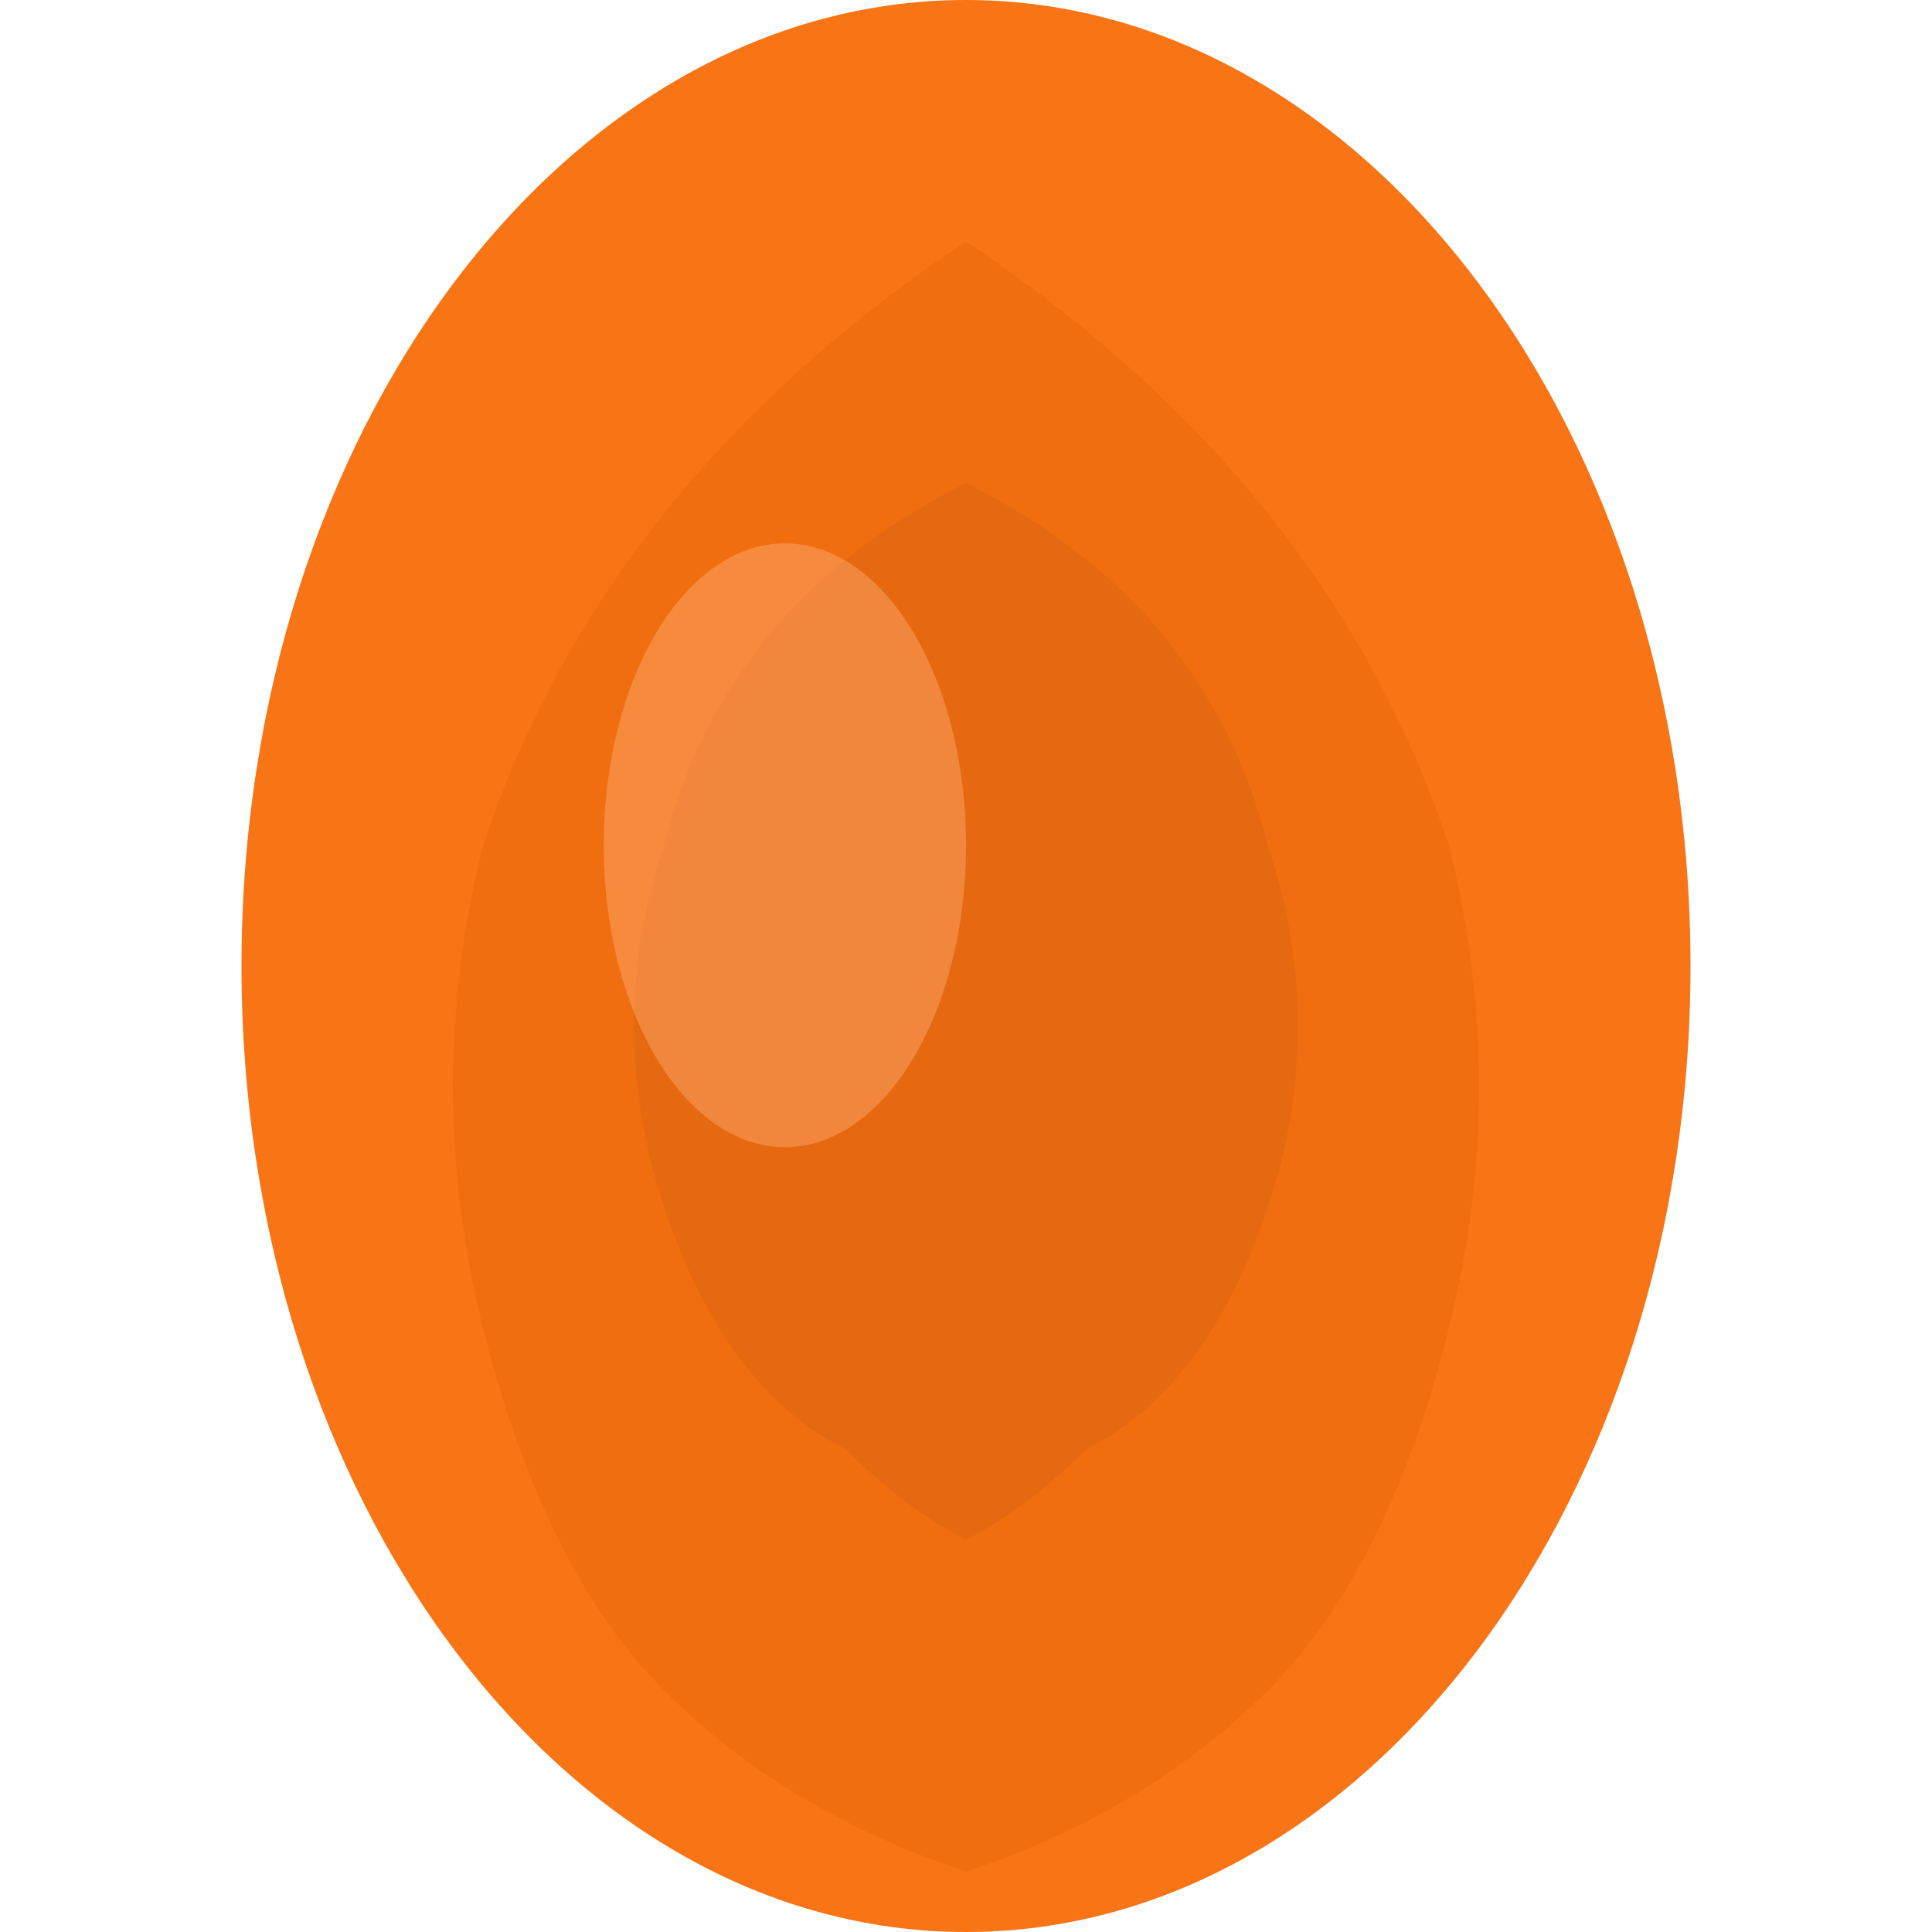
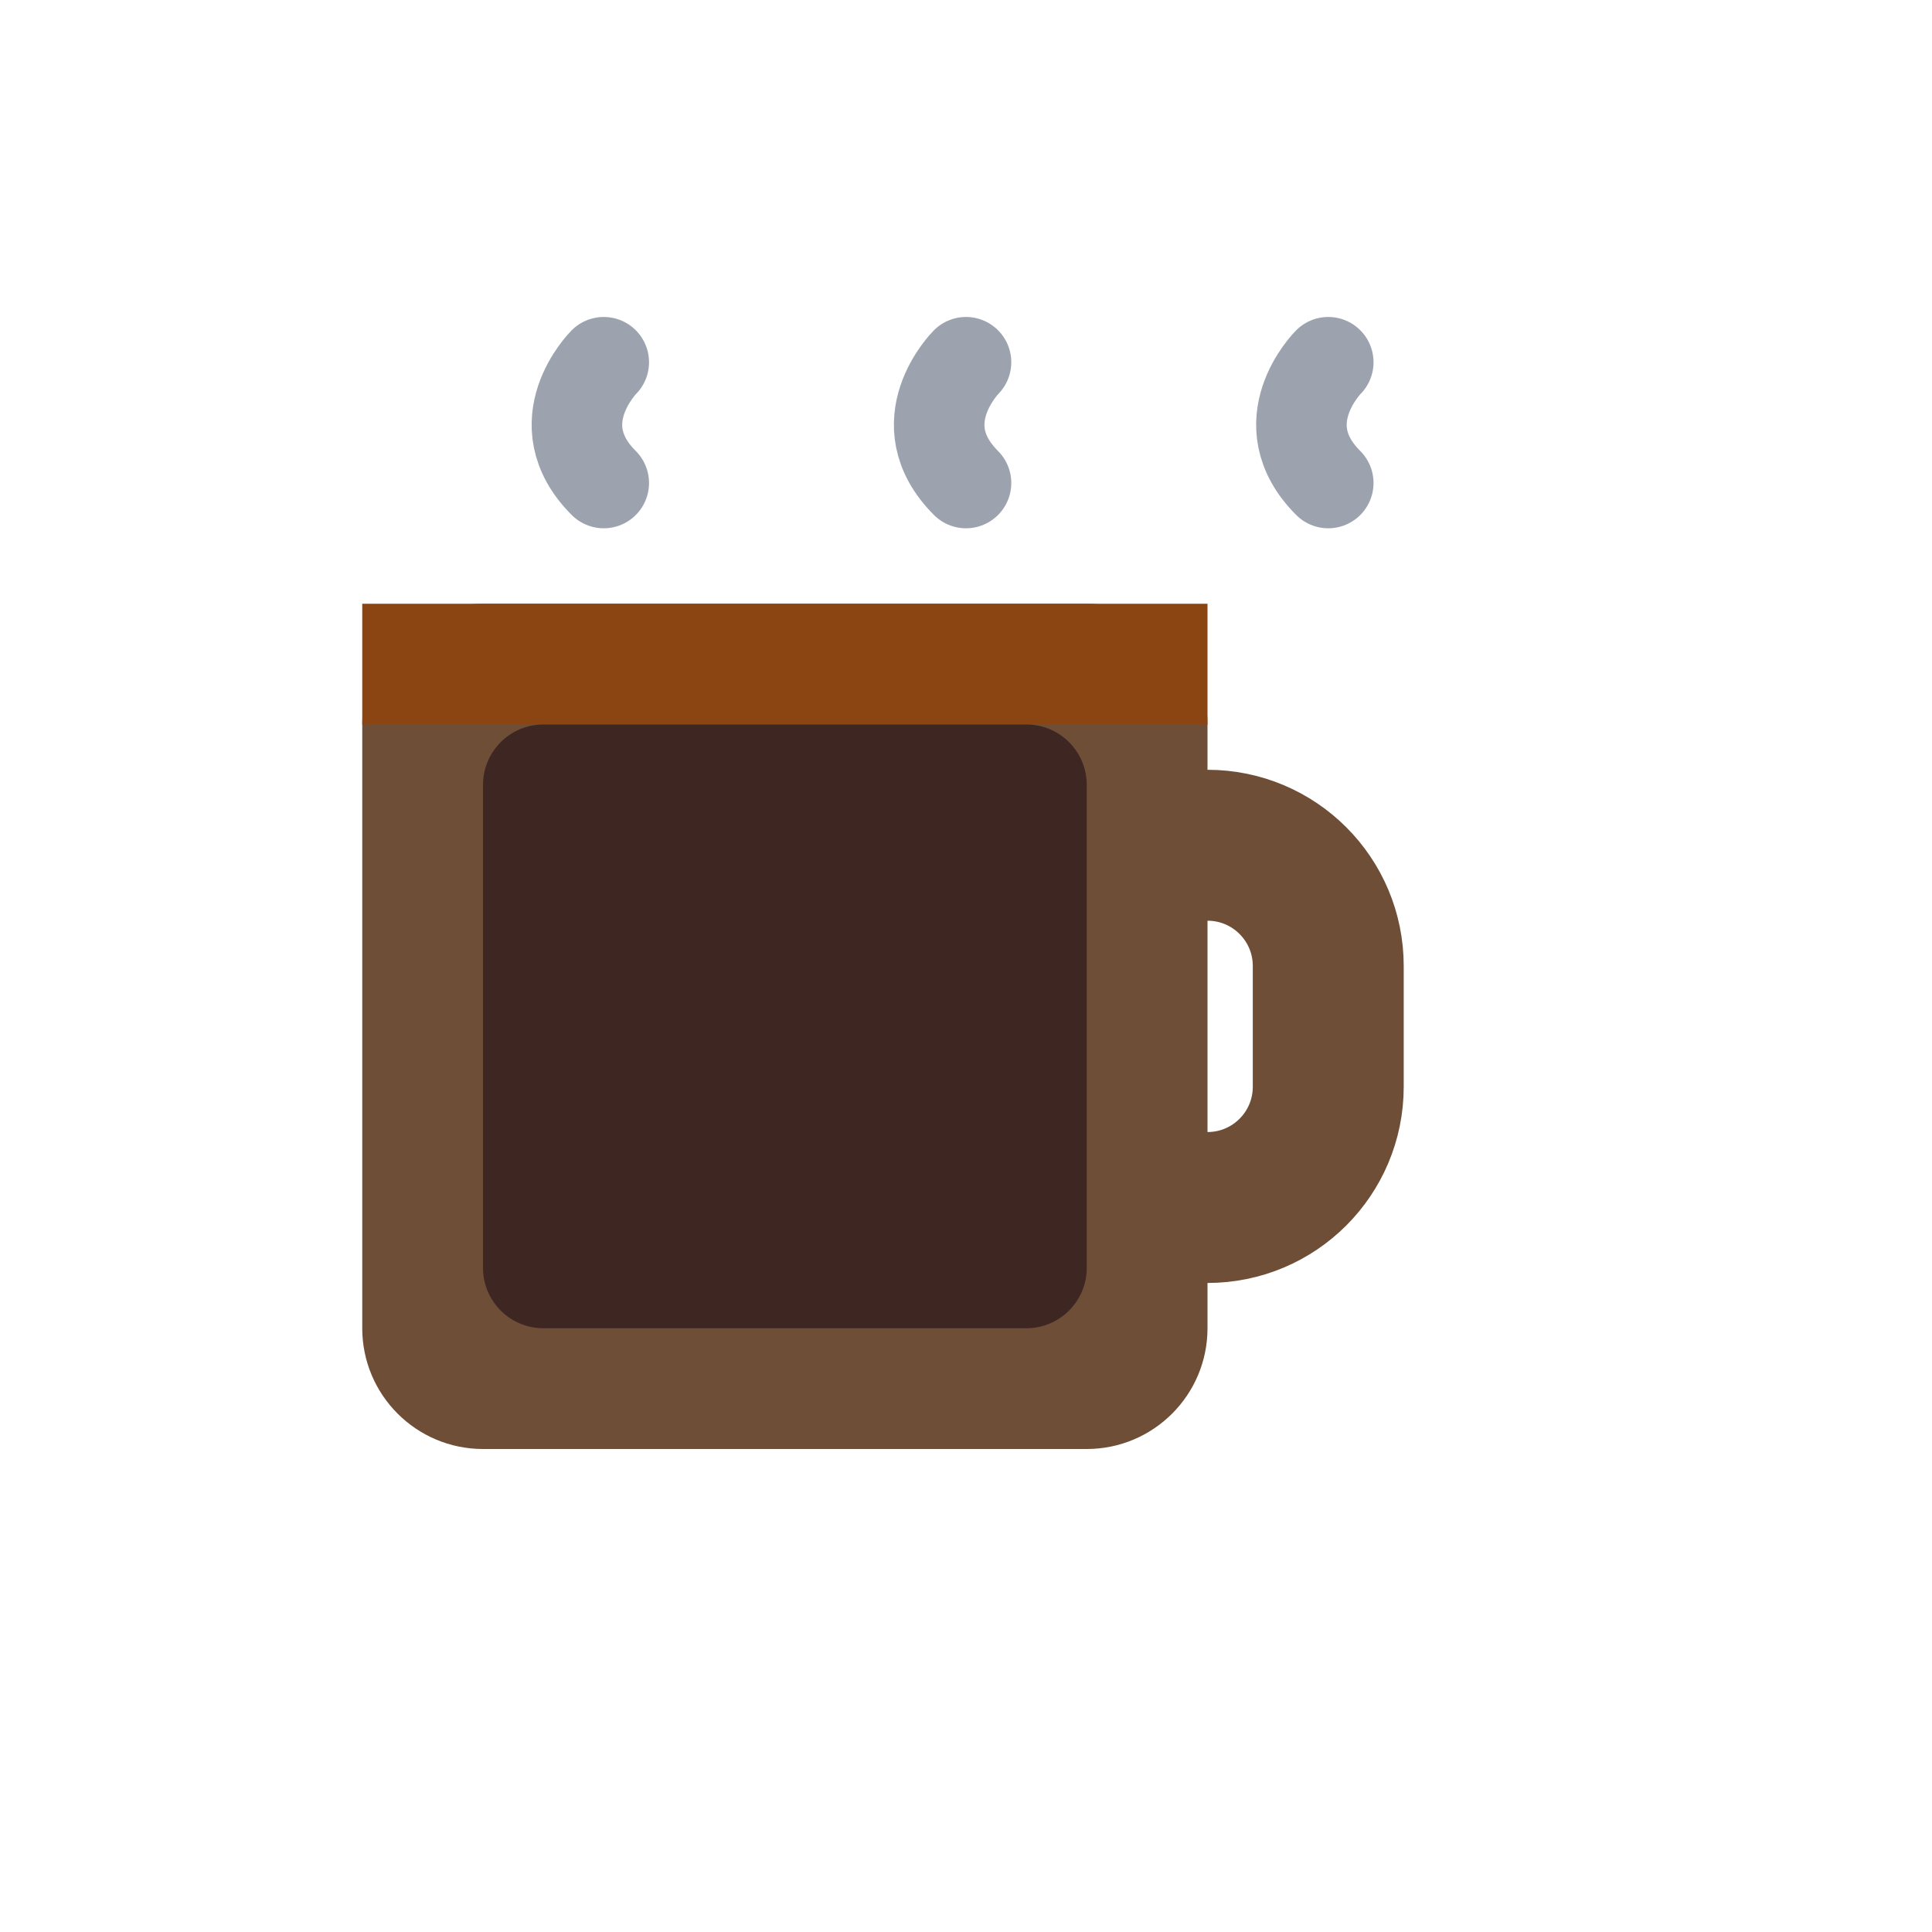
<svg xmlns="http://www.w3.org/2000/svg" width="32" height="32" viewBox="0 0 32 32" fill="none">
-   <ellipse cx="16" cy="16" rx="12" ry="16" fill="hsl(25, 95%, 53%)" />
-   <path d="M16 4 Q10 8 8 14 Q7 18 8 22 Q9 26 11 28 Q13 30 16 31 Q19 30 21 28 Q23 26 24 22 Q25 18 24 14 Q22 8 16 4 Z" fill="hsl(25, 90%, 48%)" opacity="0.5" />
-   <path d="M16 8 Q12 10 11 14 Q10 17 11 20 Q12 23 14 24 Q15 25 16 25.5 Q17 25 18 24 Q20 23 21 20 Q22 17 21 14 Q20 10 16 8 Z" fill="hsl(25, 85%, 45%)" opacity="0.4" />
-   <ellipse cx="13" cy="14" rx="3" ry="5" fill="hsl(25, 95%, 70%)" opacity="0.5" />
+   <rect x="6" y="10" width="14" height="14" rx="2" fill="#6F4E37" />
+   <rect x="6" y="10" width="14" height="2" fill="#8B4513" />
+   <rect x="8" y="12" width="10" height="10" rx="1" fill="#3E2723" />
+   <path d="M20 14C21.105 14 22 14.895 22 16V18C22 19.105 21.105 20 20 20" stroke="#6F4E37" stroke-width="2.5" stroke-linecap="round" fill="none" />
+   <path d="M10 6C10 6 9 7 10 8" stroke="#9CA3AF" stroke-width="1.5" stroke-linecap="round" fill="none" />
+   <path d="M16 6C16 6 15 7 16 8" stroke="#9CA3AF" stroke-width="1.5" stroke-linecap="round" fill="none" />
+   <path d="M22 6C22 6 21 7 22 8" stroke="#9CA3AF" stroke-width="1.5" stroke-linecap="round" fill="none" />
</svg>
